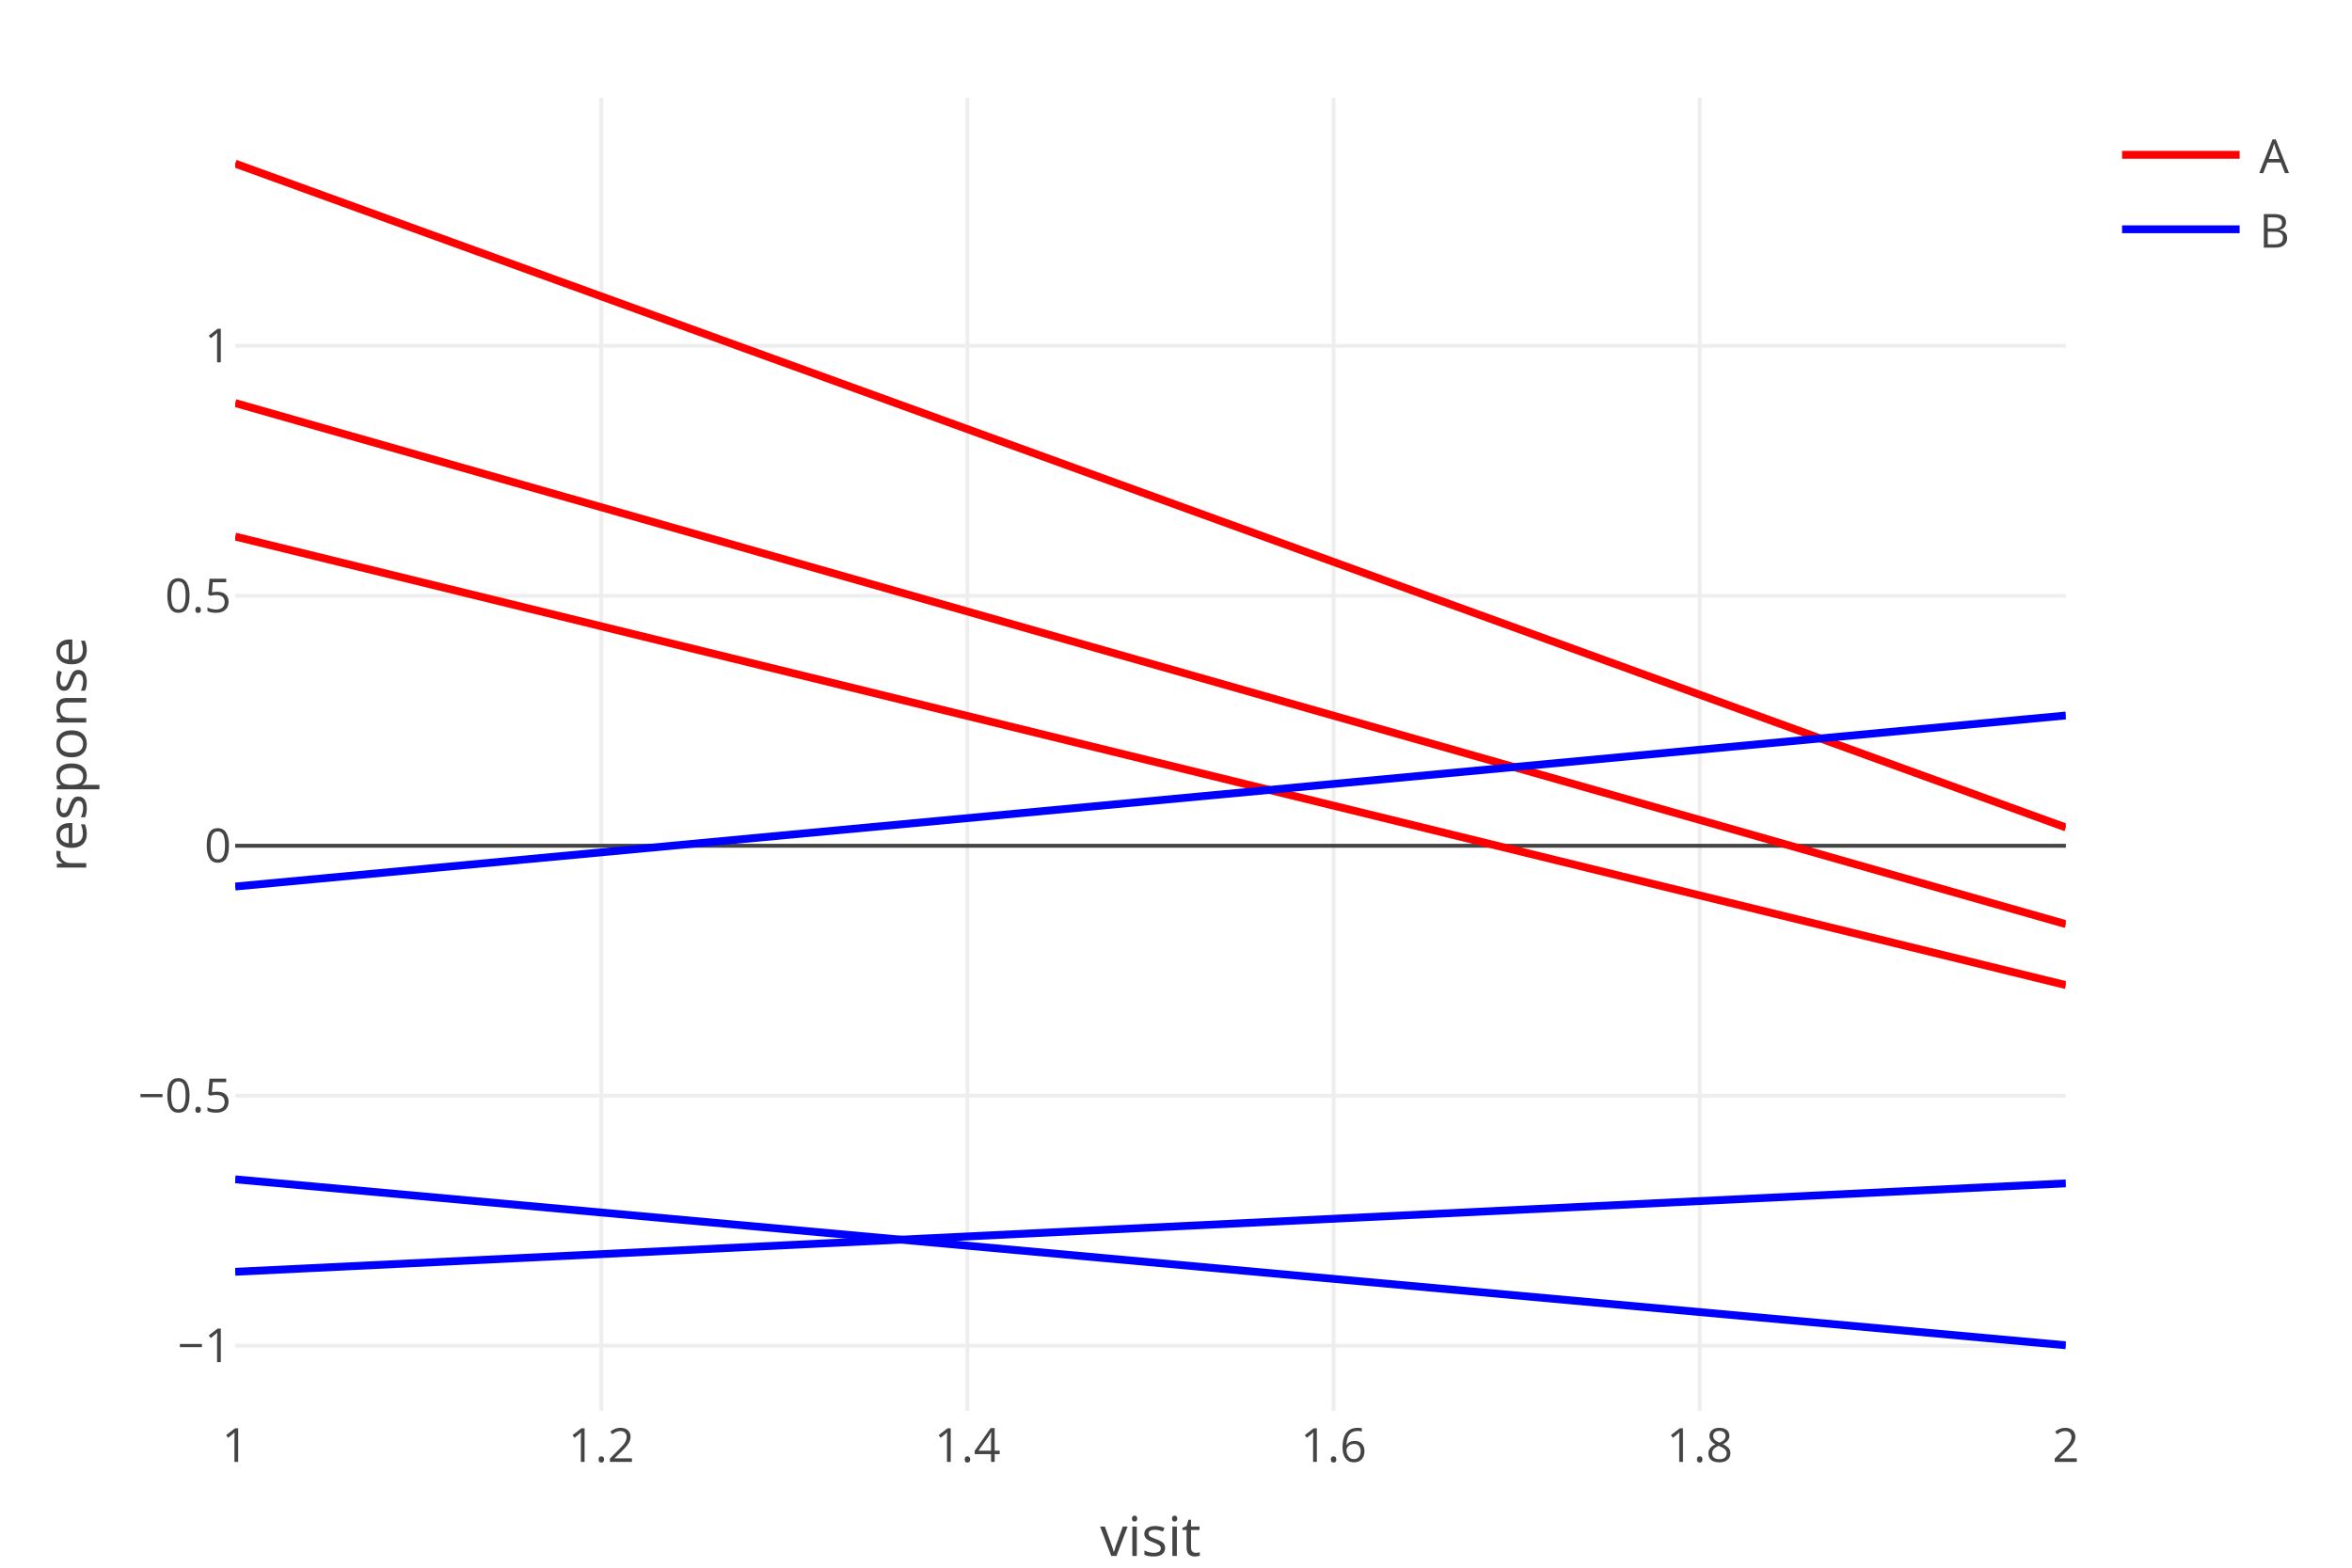
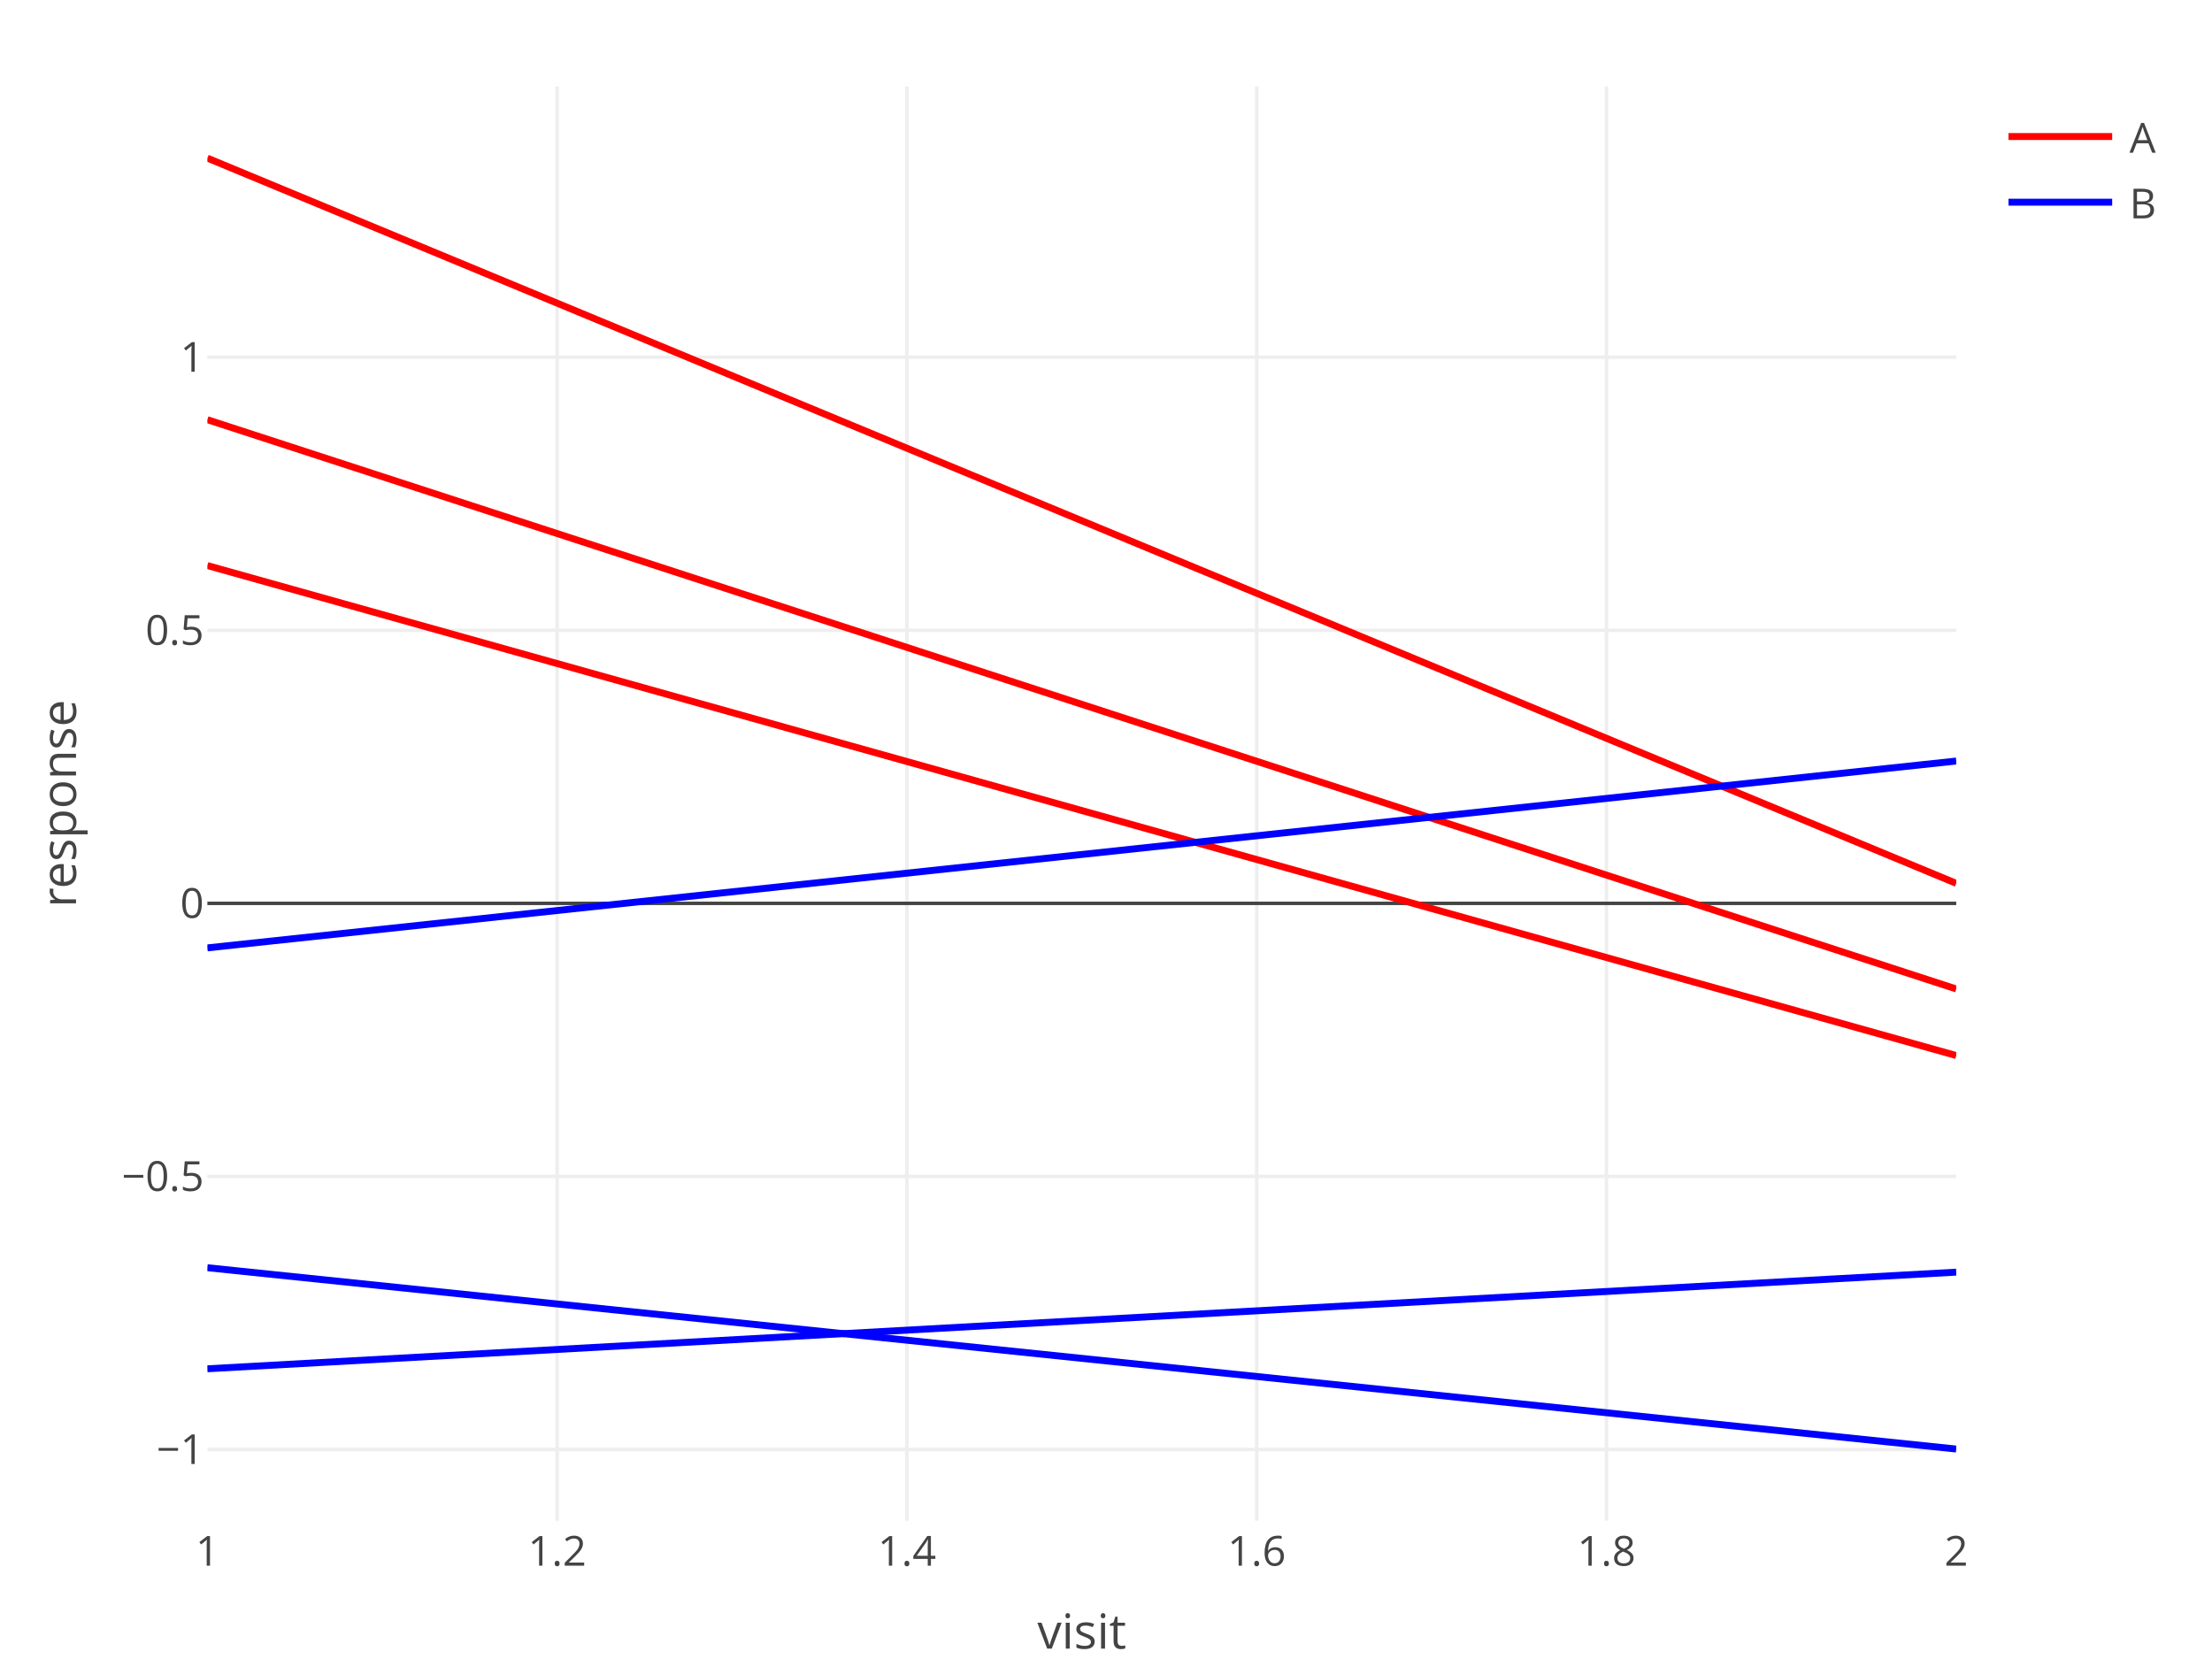
- <svg xmlns="http://www.w3.org/2000/svg" class="main-svg" width="600" height="400" viewBox="0 0 600 400">
-   <rect x="0" y="0" width="600" height="400" style="fill: rgb(255, 255, 255); fill-opacity: 1;" />
+ <svg xmlns="http://www.w3.org/2000/svg" class="main-svg" width="640" height="480" viewBox="0 0 640 480">
+   <rect x="0" y="0" width="640" height="480" style="fill: rgb(255, 255, 255); fill-opacity: 1;" />
  <defs id="defs-">
    <g class="clips">
      <clipPath id="clipxyplot" class="plotclip">
-         <rect width="467" height="335" />
+         <rect width="506" height="415" />
      </clipPath>
      <clipPath class="axesclip" id="clipx">
-         <rect x="60" y="0" width="467" height="400" />
+         <rect x="60" y="0" width="506" height="480" />
      </clipPath>
      <clipPath class="axesclip" id="clipy">
-         <rect x="0" y="25" width="600" height="335" />
+         <rect x="0" y="25" width="640" height="415" />
      </clipPath>
      <clipPath class="axesclip" id="clipxy">
-         <rect x="60" y="25" width="467" height="335" />
+         <rect x="60" y="25" width="506" height="415" />
      </clipPath>
    </g>
    <g class="gradients" />
  </defs>
  <g class="bglayer">
-     <rect class="bg" x="60" y="25" width="467" height="335" style="fill: rgb(255, 255, 255); fill-opacity: 1; stroke-width: 0;" />
+     <rect class="bg" x="60" y="25" width="506" height="415" style="fill: rgb(255, 255, 255); fill-opacity: 1; stroke-width: 0;" />
  </g>
  <g class="layer-below">
    <g class="imagelayer" />
    <g class="shapelayer" />
  </g>
  <g class="cartesianlayer">
    <g class="subplot xy">
      <g class="layer-subplot">
        <g class="shapelayer" />
        <g class="imagelayer" />
      </g>
      <g class="gridlayer">
        <g class="x">
-           <path class="xgrid crisp" d="M0,25v335" transform="translate(153.4,0)" style="stroke: rgb(238, 238, 238); stroke-opacity: 1; stroke-width: 1px;" />
-           <path class="xgrid crisp" d="M0,25v335" transform="translate(246.8,0)" style="stroke: rgb(238, 238, 238); stroke-opacity: 1; stroke-width: 1px;" />
-           <path class="xgrid crisp" d="M0,25v335" transform="translate(340.2,0)" style="stroke: rgb(238, 238, 238); stroke-opacity: 1; stroke-width: 1px;" />
-           <path class="xgrid crisp" d="M0,25v335" transform="translate(433.6,0)" style="stroke: rgb(238, 238, 238); stroke-opacity: 1; stroke-width: 1px;" />
+           <path class="xgrid crisp" d="M0,25v415" transform="translate(161.2,0)" style="stroke: rgb(238, 238, 238); stroke-opacity: 1; stroke-width: 1px;" />
+           <path class="xgrid crisp" d="M0,25v415" transform="translate(262.4,0)" style="stroke: rgb(238, 238, 238); stroke-opacity: 1; stroke-width: 1px;" />
+           <path class="xgrid crisp" d="M0,25v415" transform="translate(363.6,0)" style="stroke: rgb(238, 238, 238); stroke-opacity: 1; stroke-width: 1px;" />
+           <path class="xgrid crisp" d="M0,25v415" transform="translate(464.8,0)" style="stroke: rgb(238, 238, 238); stroke-opacity: 1; stroke-width: 1px;" />
        </g>
        <g class="y">
-           <path class="ygrid crisp" d="M60,0h467" transform="translate(0,343.35)" style="stroke: rgb(238, 238, 238); stroke-opacity: 1; stroke-width: 1px;" />
-           <path class="ygrid crisp" d="M60,0h467" transform="translate(0,279.58)" style="stroke: rgb(238, 238, 238); stroke-opacity: 1; stroke-width: 1px;" />
-           <path class="ygrid crisp" d="M60,0h467" transform="translate(0,152.03)" style="stroke: rgb(238, 238, 238); stroke-opacity: 1; stroke-width: 1px;" />
-           <path class="ygrid crisp" d="M60,0h467" transform="translate(0,88.25)" style="stroke: rgb(238, 238, 238); stroke-opacity: 1; stroke-width: 1px;" />
+           <path class="ygrid crisp" d="M60,0h506" transform="translate(0,419.38)" style="stroke: rgb(238, 238, 238); stroke-opacity: 1; stroke-width: 1px;" />
+           <path class="ygrid crisp" d="M60,0h506" transform="translate(0,340.37)" style="stroke: rgb(238, 238, 238); stroke-opacity: 1; stroke-width: 1px;" />
+           <path class="ygrid crisp" d="M60,0h506" transform="translate(0,182.36)" style="stroke: rgb(238, 238, 238); stroke-opacity: 1; stroke-width: 1px;" />
+           <path class="ygrid crisp" d="M60,0h506" transform="translate(0,103.35)" style="stroke: rgb(238, 238, 238); stroke-opacity: 1; stroke-width: 1px;" />
        </g>
      </g>
      <g class="zerolinelayer">
-         <path class="yzl zl crisp" d="M60,0h467" transform="translate(0,215.8)" style="stroke: rgb(68, 68, 68); stroke-opacity: 1; stroke-width: 1px;" />
+         <path class="yzl zl crisp" d="M60,0h506" transform="translate(0,261.37)" style="stroke: rgb(68, 68, 68); stroke-opacity: 1; stroke-width: 1px;" />
      </g>
      <path class="xlines-below" />
      <path class="ylines-below" />
      <g class="overlines-below" />
      <g class="xaxislayer-below" />
      <g class="yaxislayer-below" />
      <g class="overaxes-below" />
      <g class="plot" transform="translate(60, 25)" clip-path="url(#clipxyplot)">
        <g class="scatterlayer mlayer">
          <g class="trace scatter trace-vdiffr-plotly-1" style="stroke-miterlimit: 2; opacity: 1;">
-             <path class="js-line" d="M0,77.84L467,210.8" style="vector-effect: non-scaling-stroke; fill: none; stroke: rgb(255, 0, 0); stroke-opacity: 1; stroke-width: 2px; opacity: 1;" />
-             <path class="js-line" d="M0,16.75L467,186.13" style="vector-effect: non-scaling-stroke; fill: none; stroke: rgb(255, 0, 0); stroke-opacity: 1; stroke-width: 2px; opacity: 1;" />
-             <path class="js-line" d="M0,111.91L467,226.35" style="vector-effect: non-scaling-stroke; fill: none; stroke: rgb(255, 0, 0); stroke-opacity: 1; stroke-width: 2px; opacity: 1;" />
+             <path class="js-line" d="M0,96.43L506,261.14" style="vector-effect: non-scaling-stroke; fill: none; stroke: rgb(255, 0, 0); stroke-opacity: 1; stroke-width: 2px; opacity: 1;" />
+             <path class="js-line" d="M0,20.75L506,230.58" style="vector-effect: non-scaling-stroke; fill: none; stroke: rgb(255, 0, 0); stroke-opacity: 1; stroke-width: 2px; opacity: 1;" />
+             <path class="js-line" d="M0,138.63L506,280.4" style="vector-effect: non-scaling-stroke; fill: none; stroke: rgb(255, 0, 0); stroke-opacity: 1; stroke-width: 2px; opacity: 1;" />
            <g class="points" />
          </g>
          <g class="trace scatter trace-vdiffr-plotly-2" style="stroke-miterlimit: 2; opacity: 1;">
-             <path class="js-line" d="M0,275.91L467,318.25" style="vector-effect: non-scaling-stroke; fill: none; stroke: rgb(0, 0, 255); stroke-opacity: 1; stroke-width: 2px; opacity: 1;" />
-             <path class="js-line" d="M0,299.5L467,276.94" style="vector-effect: non-scaling-stroke; fill: none; stroke: rgb(0, 0, 255); stroke-opacity: 1; stroke-width: 2px; opacity: 1;" />
-             <path class="js-line" d="M0,201.2L467,157.56" style="vector-effect: non-scaling-stroke; fill: none; stroke: rgb(0, 0, 255); stroke-opacity: 1; stroke-width: 2px; opacity: 1;" />
+             <path class="js-line" d="M0,341.79L506,394.25" style="vector-effect: non-scaling-stroke; fill: none; stroke: rgb(0, 0, 255); stroke-opacity: 1; stroke-width: 2px; opacity: 1;" />
+             <path class="js-line" d="M0,371.03L506,343.07" style="vector-effect: non-scaling-stroke; fill: none; stroke: rgb(0, 0, 255); stroke-opacity: 1; stroke-width: 2px; opacity: 1;" />
+             <path class="js-line" d="M0,249.25L506,195.19" style="vector-effect: non-scaling-stroke; fill: none; stroke: rgb(0, 0, 255); stroke-opacity: 1; stroke-width: 2px; opacity: 1;" />
            <g class="points" />
          </g>
        </g>
      </g>
      <g class="overplot" />
      <path class="xlines-above crisp" d="M0,0" style="fill: none;" />
      <path class="ylines-above crisp" d="M0,0" style="fill: none;" />
      <g class="overlines-above" />
      <g class="xaxislayer-above">
        <g class="xtick">
-           <text text-anchor="middle" x="0" y="373" transform="translate(60,0)" style="font-family: 'Open Sans', verdana, arial, sans-serif; font-size: 12px; fill: rgb(68, 68, 68); fill-opacity: 1; white-space: pre;">1</text>
+           <text text-anchor="middle" x="0" y="453" transform="translate(60,0)" style="font-family: 'Open Sans', verdana, arial, sans-serif; font-size: 12px; fill: rgb(68, 68, 68); fill-opacity: 1; white-space: pre;">1</text>
        </g>
        <g class="xtick">
-           <text text-anchor="middle" x="0" y="373" transform="translate(153.4,0)" style="font-family: 'Open Sans', verdana, arial, sans-serif; font-size: 12px; fill: rgb(68, 68, 68); fill-opacity: 1; white-space: pre;">1.2</text>
+           <text text-anchor="middle" x="0" y="453" transform="translate(161.2,0)" style="font-family: 'Open Sans', verdana, arial, sans-serif; font-size: 12px; fill: rgb(68, 68, 68); fill-opacity: 1; white-space: pre;">1.2</text>
        </g>
        <g class="xtick">
-           <text text-anchor="middle" x="0" y="373" transform="translate(246.8,0)" style="font-family: 'Open Sans', verdana, arial, sans-serif; font-size: 12px; fill: rgb(68, 68, 68); fill-opacity: 1; white-space: pre;">1.4</text>
+           <text text-anchor="middle" x="0" y="453" transform="translate(262.4,0)" style="font-family: 'Open Sans', verdana, arial, sans-serif; font-size: 12px; fill: rgb(68, 68, 68); fill-opacity: 1; white-space: pre;">1.4</text>
        </g>
        <g class="xtick">
-           <text text-anchor="middle" x="0" y="373" transform="translate(340.2,0)" style="font-family: 'Open Sans', verdana, arial, sans-serif; font-size: 12px; fill: rgb(68, 68, 68); fill-opacity: 1; white-space: pre;">1.6</text>
+           <text text-anchor="middle" x="0" y="453" transform="translate(363.6,0)" style="font-family: 'Open Sans', verdana, arial, sans-serif; font-size: 12px; fill: rgb(68, 68, 68); fill-opacity: 1; white-space: pre;">1.6</text>
        </g>
        <g class="xtick">
-           <text text-anchor="middle" x="0" y="373" transform="translate(433.6,0)" style="font-family: 'Open Sans', verdana, arial, sans-serif; font-size: 12px; fill: rgb(68, 68, 68); fill-opacity: 1; white-space: pre;">1.8</text>
+           <text text-anchor="middle" x="0" y="453" transform="translate(464.8,0)" style="font-family: 'Open Sans', verdana, arial, sans-serif; font-size: 12px; fill: rgb(68, 68, 68); fill-opacity: 1; white-space: pre;">1.8</text>
        </g>
        <g class="xtick">
-           <text text-anchor="middle" x="0" y="373" transform="translate(527,0)" style="font-family: 'Open Sans', verdana, arial, sans-serif; font-size: 12px; fill: rgb(68, 68, 68); fill-opacity: 1; white-space: pre;">2</text>
+           <text text-anchor="middle" x="0" y="453" transform="translate(566,0)" style="font-family: 'Open Sans', verdana, arial, sans-serif; font-size: 12px; fill: rgb(68, 68, 68); fill-opacity: 1; white-space: pre;">2</text>
        </g>
      </g>
      <g class="yaxislayer-above">
        <g class="ytick">
-           <text text-anchor="end" x="59" y="4.2" transform="translate(0,343.35)" style="font-family: 'Open Sans', verdana, arial, sans-serif; font-size: 12px; fill: rgb(68, 68, 68); fill-opacity: 1; white-space: pre;">−1</text>
+           <text text-anchor="end" x="59" y="4.2" transform="translate(0,419.38)" style="font-family: 'Open Sans', verdana, arial, sans-serif; font-size: 12px; fill: rgb(68, 68, 68); fill-opacity: 1; white-space: pre;">−1</text>
        </g>
        <g class="ytick">
-           <text text-anchor="end" x="59" y="4.2" transform="translate(0,279.58)" style="font-family: 'Open Sans', verdana, arial, sans-serif; font-size: 12px; fill: rgb(68, 68, 68); fill-opacity: 1; white-space: pre;">−0.5</text>
+           <text text-anchor="end" x="59" y="4.2" transform="translate(0,340.37)" style="font-family: 'Open Sans', verdana, arial, sans-serif; font-size: 12px; fill: rgb(68, 68, 68); fill-opacity: 1; white-space: pre;">−0.5</text>
        </g>
        <g class="ytick">
-           <text text-anchor="end" x="59" y="4.2" transform="translate(0,215.8)" style="font-family: 'Open Sans', verdana, arial, sans-serif; font-size: 12px; fill: rgb(68, 68, 68); fill-opacity: 1; white-space: pre;">0</text>
+           <text text-anchor="end" x="59" y="4.2" transform="translate(0,261.37)" style="font-family: 'Open Sans', verdana, arial, sans-serif; font-size: 12px; fill: rgb(68, 68, 68); fill-opacity: 1; white-space: pre;">0</text>
        </g>
        <g class="ytick">
-           <text text-anchor="end" x="59" y="4.2" transform="translate(0,152.03)" style="font-family: 'Open Sans', verdana, arial, sans-serif; font-size: 12px; fill: rgb(68, 68, 68); fill-opacity: 1; white-space: pre;">0.5</text>
+           <text text-anchor="end" x="59" y="4.2" transform="translate(0,182.36)" style="font-family: 'Open Sans', verdana, arial, sans-serif; font-size: 12px; fill: rgb(68, 68, 68); fill-opacity: 1; white-space: pre;">0.5</text>
        </g>
        <g class="ytick">
-           <text text-anchor="end" x="59" y="4.2" transform="translate(0,88.25)" style="font-family: 'Open Sans', verdana, arial, sans-serif; font-size: 12px; fill: rgb(68, 68, 68); fill-opacity: 1; white-space: pre;">1</text>
+           <text text-anchor="end" x="59" y="4.2" transform="translate(0,103.35)" style="font-family: 'Open Sans', verdana, arial, sans-serif; font-size: 12px; fill: rgb(68, 68, 68); fill-opacity: 1; white-space: pre;">1</text>
        </g>
      </g>
      <g class="overaxes-above" />
    </g>
  </g>
  <g class="polarlayer" />
  <g class="ternarylayer" />
  <g class="geolayer" />
  <g class="pielayer" />
  <g class="glimages" />
  <defs id="topdefs-">
    <g class="clips" />
    <clipPath id="legend">
      <rect width="54" height="48" x="0" y="0" />
    </clipPath>
  </defs>
  <g class="layer-above">
    <g class="imagelayer" />
    <g class="shapelayer" />
  </g>
  <g class="infolayer">
-     <g class="legend" pointer-events="all" transform="translate(536.34, 25)">
+     <g class="legend" pointer-events="all" transform="translate(576.12, 25)">
      <rect class="bg" shape-rendering="crispEdges" style="stroke: rgb(68, 68, 68); stroke-opacity: 1; fill: rgb(255, 255, 255); fill-opacity: 1; stroke-width: 0px;" width="54" height="48" x="0" y="0" />
      <g class="scrollbox" transform="translate(0, 0)" clip-path="url(#legend)">
        <g class="groups">
          <g class="traces" transform="translate(0, 14.5)" style="opacity: 1;">
            <g class="layers" style="opacity: 1;">
              <g class="legendfill" />
              <g class="legendlines">
                <path class="js-line" d="M5,0h30" style="fill: none; stroke: rgb(255, 0, 0); stroke-opacity: 1; stroke-width: 2px;" />
              </g>
              <g class="legendsymbols">
                <g class="legendpoints" />
              </g>
            </g>
            <text class="legendtext user-select-none" text-anchor="start" x="40" y="4.68" style="font-family: 'Open Sans', verdana, arial, sans-serif; font-size: 12px; fill: rgb(68, 68, 68); fill-opacity: 1; white-space: pre;">A</text>
            <rect class="legendtoggle" pointer-events="all" style="cursor: pointer; fill: rgb(0, 0, 0); fill-opacity: 0;" x="0" y="-9.5" width="94" height="19" />
          </g>
          <g class="traces" transform="translate(0, 33.5)" style="opacity: 1;">
            <g class="layers" style="opacity: 1;">
              <g class="legendfill" />
              <g class="legendlines">
                <path class="js-line" d="M5,0h30" style="fill: none; stroke: rgb(0, 0, 255); stroke-opacity: 1; stroke-width: 2px;" />
              </g>
              <g class="legendsymbols">
                <g class="legendpoints" />
              </g>
            </g>
            <text class="legendtext user-select-none" text-anchor="start" x="40" y="4.68" style="font-family: 'Open Sans', verdana, arial, sans-serif; font-size: 12px; fill: rgb(68, 68, 68); fill-opacity: 1; white-space: pre;">B</text>
            <rect class="legendtoggle" pointer-events="all" x="0" y="-9.5" width="94" height="19" style="cursor: pointer; fill: rgb(0, 0, 0); fill-opacity: 0;" />
          </g>
        </g>
      </g>
      <rect class="scrollbar" rx="20" ry="3" width="0" height="0" style="fill: rgb(128, 139, 164); fill-opacity: 1;" x="0" y="0" />
    </g>
    <g class="g-gtitle" />
    <g class="g-xtitle" transform="translate(0,-15)">
-       <text class="xtitle" x="293.5" y="412" text-anchor="middle" style="font-family: 'Open Sans', verdana, arial, sans-serif; font-size: 14px; fill: rgb(68, 68, 68); opacity: 1; font-weight: normal; white-space: pre;">visit</text>
+       <text class="xtitle" x="313" y="492" text-anchor="middle" style="font-family: 'Open Sans', verdana, arial, sans-serif; font-size: 14px; fill: rgb(68, 68, 68); opacity: 1; font-weight: normal; white-space: pre;">visit</text>
    </g>
    <g class="g-ytitle">
-       <text class="ytitle" transform="rotate(-90,22,192.5)" x="22" y="192.5" text-anchor="middle" style="font-family: 'Open Sans', verdana, arial, sans-serif; font-size: 14px; fill: rgb(68, 68, 68); opacity: 1; font-weight: normal; white-space: pre;">response</text>
+       <text class="ytitle" transform="rotate(-90,22,232.5)" x="22" y="232.5" text-anchor="middle" style="font-family: 'Open Sans', verdana, arial, sans-serif; font-size: 14px; fill: rgb(68, 68, 68); opacity: 1; font-weight: normal; white-space: pre;">response</text>
    </g>
  </g>
</svg>
